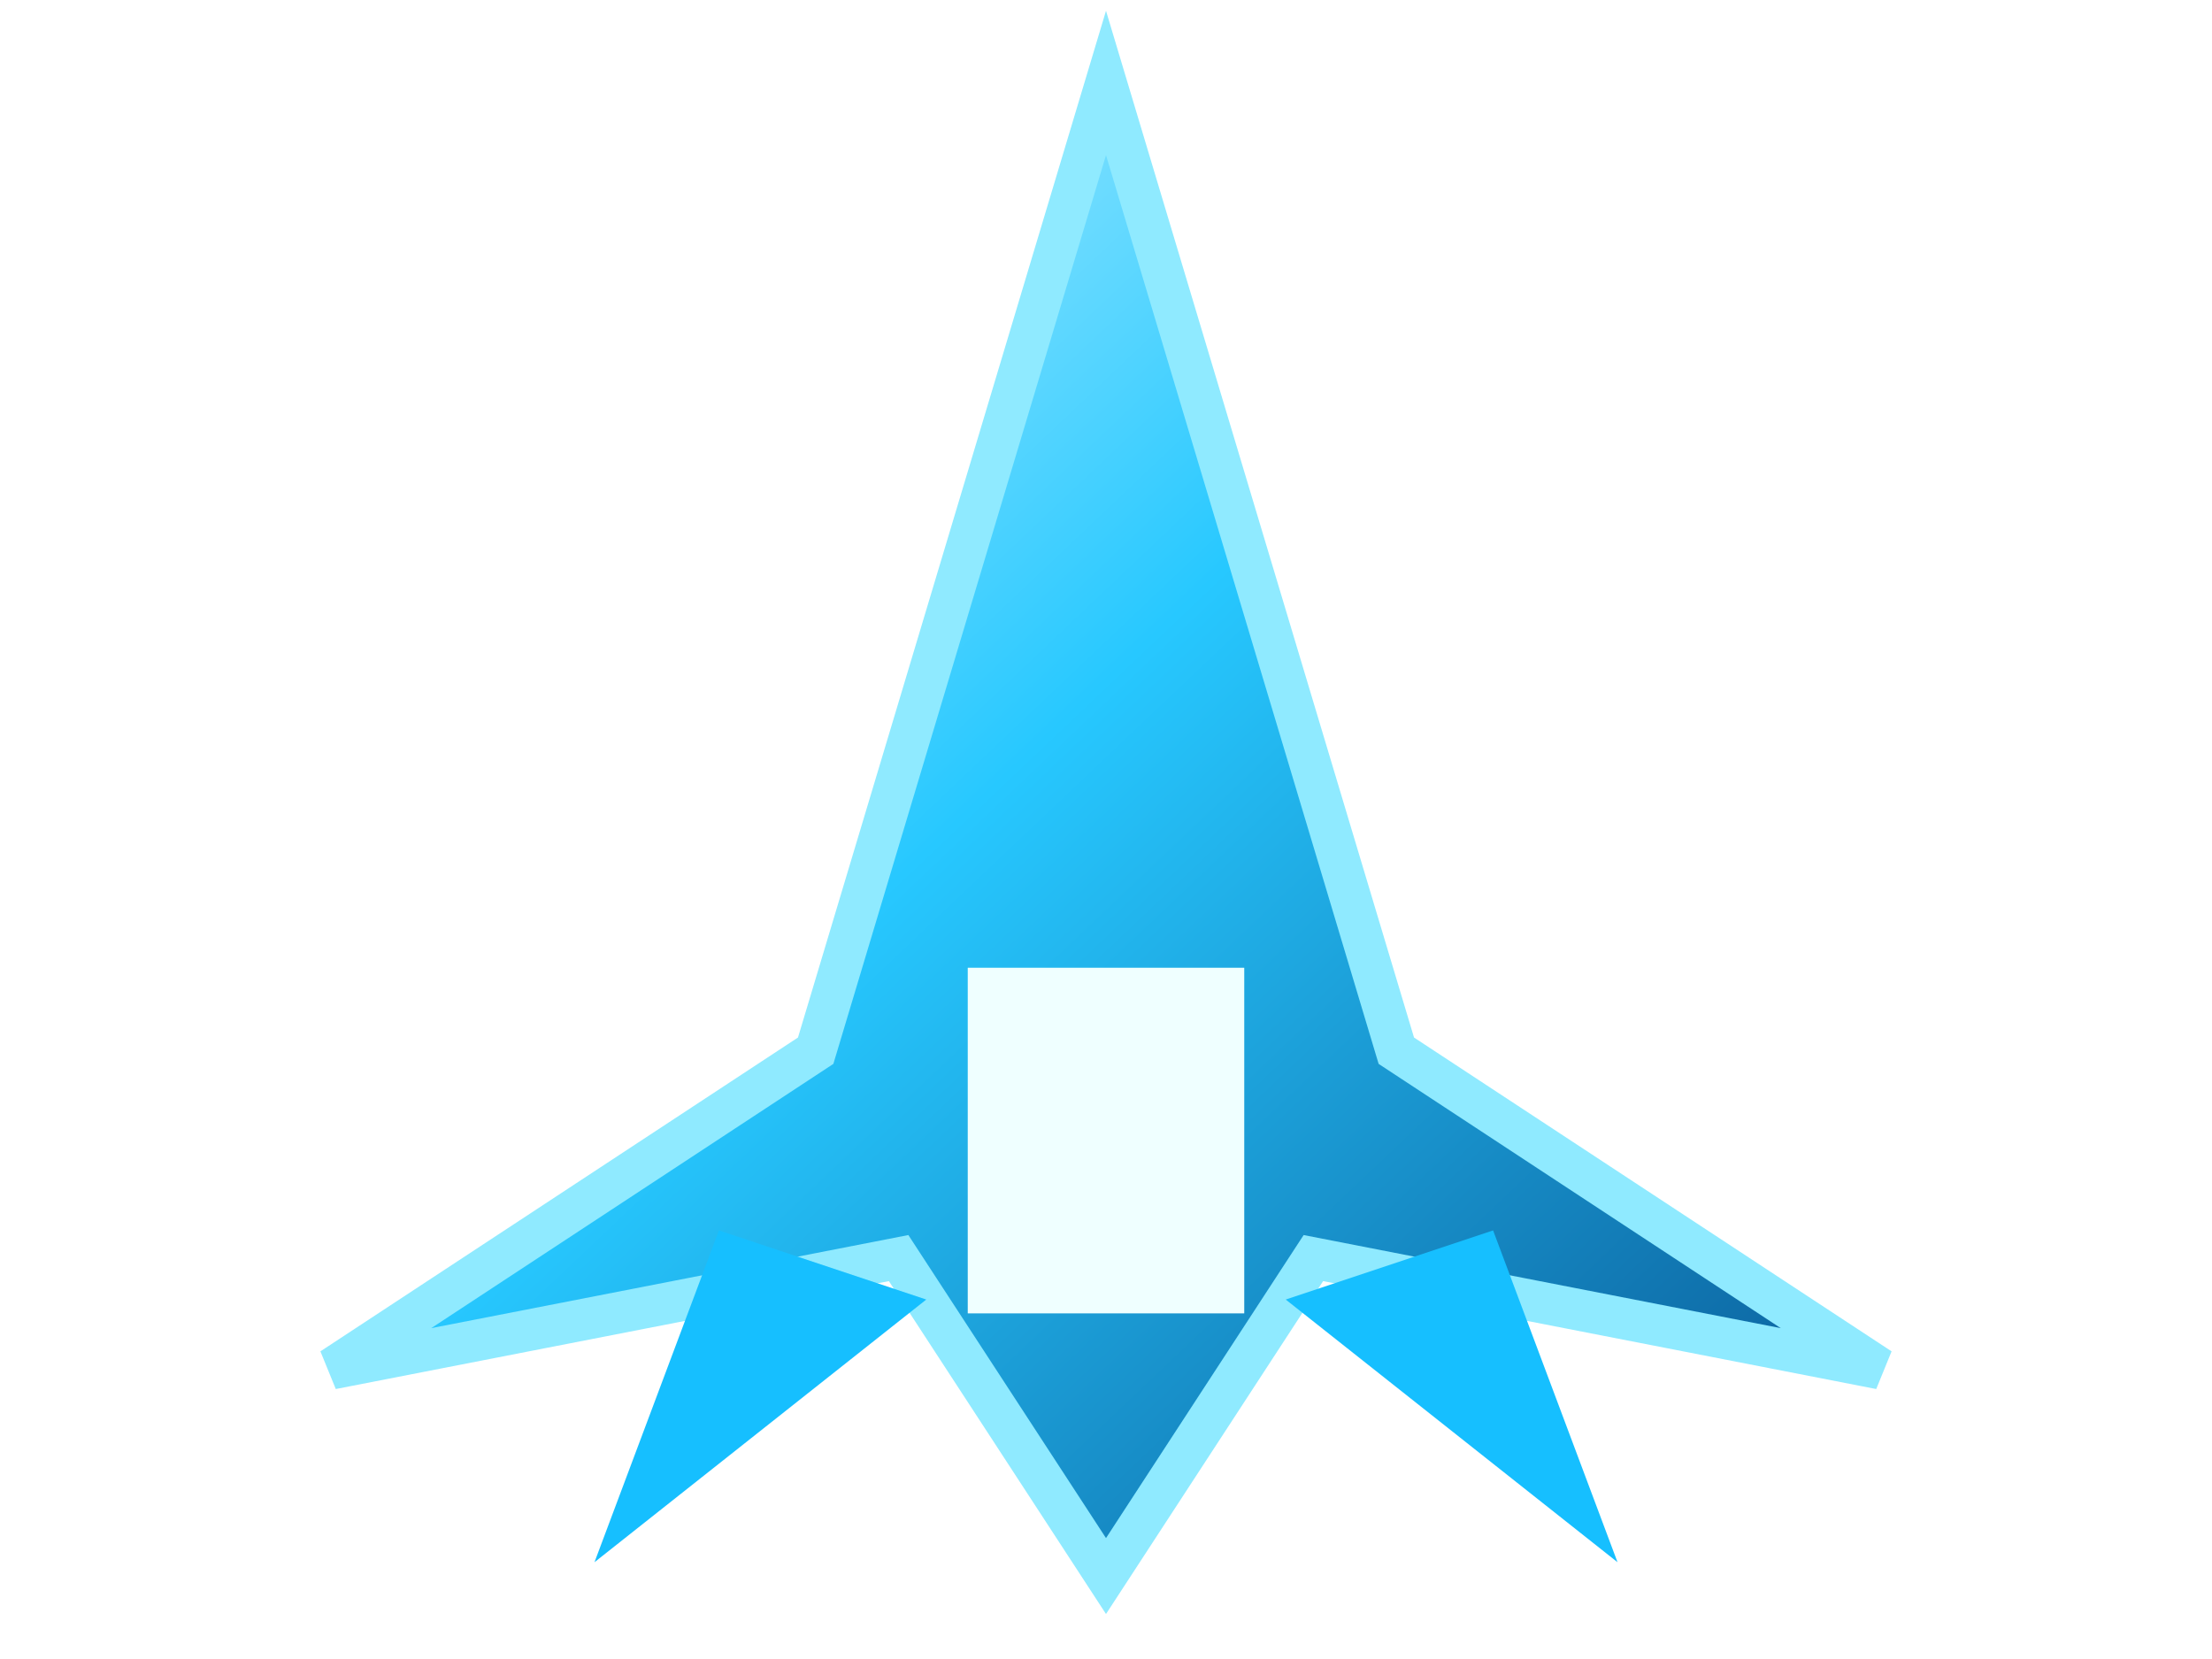
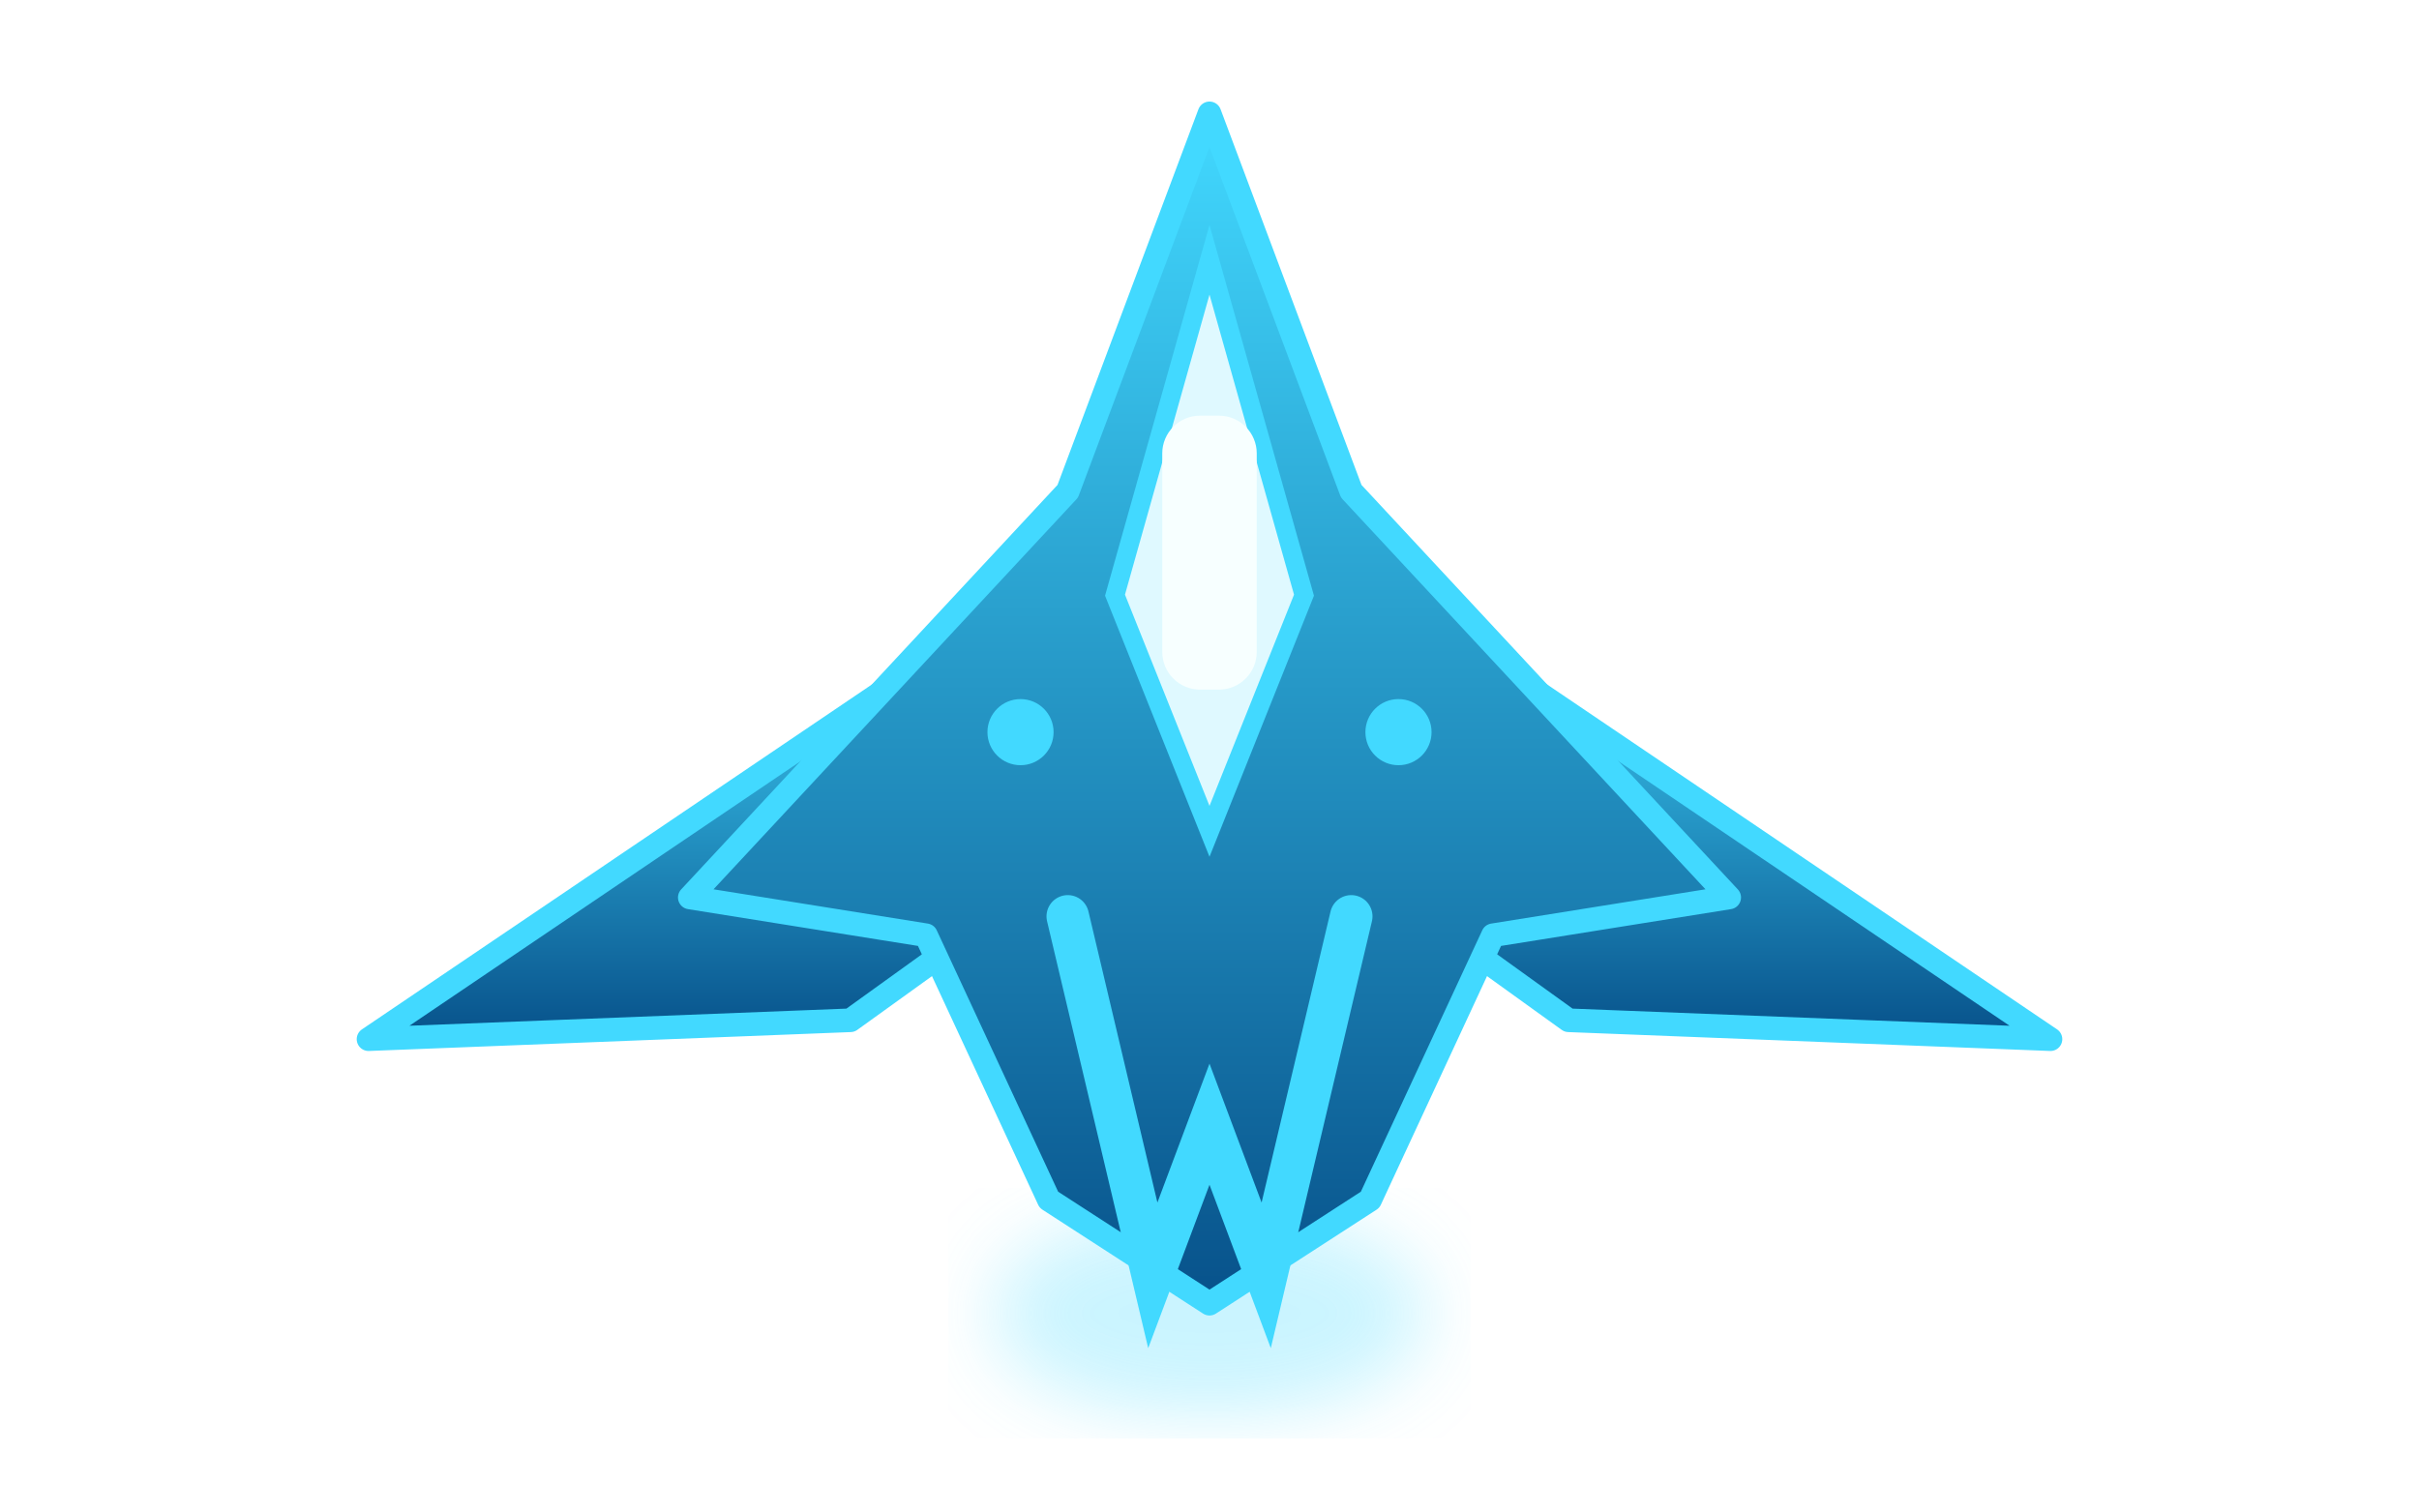
- <svg xmlns="http://www.w3.org/2000/svg" viewBox="0 0 160 120">
+ <svg xmlns="http://www.w3.org/2000/svg" width="512" height="320" viewBox="0 0 512 320">
  <defs>
-     <linearGradient id="g" y2="1">
-       <stop stop-color="#dffbff" />
-       <stop offset=".45" stop-color="#27c8ff" />
-       <stop offset="1" stop-color="#07528f" />
+     <linearGradient id="h" x1="0" y1="0" x2="0" y2="1">
+       <stop stop-color="#42d9ff" />
+       <stop offset="1" stop-color="#07518a" />
    </linearGradient>
+     <filter id="g">
+       <feGaussianBlur stdDeviation="8" />
+     </filter>
  </defs>
-   <path d="M80 6 101 76 136 99 95 91 80 114 65 91 24 99 59 76Z" fill="url(#g)" stroke="#8feaff" stroke-width="3" />
-   <path d="M70 70h20v25H70z" fill="#efffff" />
-   <path d="M52 89 43 113l24-19m41-5 9 24-24-19" fill="#16bfff" />
+   <g opacity=".28" fill="#42d9ff" filter="url(#g)">
+     <ellipse cx="256" cy="278" rx="46" ry="22" />
+   </g>
+   <g fill="url(#h)" stroke="#42d9ff" stroke-width="5" stroke-linejoin="round">
+     <path d="M214 128 L78 220 L180 216 L230 180 Z" />
+     <path d="M298 128 L434 220 L332 216 L282 180 Z" />
+     <path d="M256 24 L286 104 L366 190 L316 198 L290 254 L256 276 L222 254 L196 198 L146 190 L226 104 Z" />
+   </g>
+   <path d="M256 55 L276 126 L256 176 L236 126 Z" fill="#dff9ff" stroke="#42d9ff" stroke-width="4" />
+   <rect x="246" y="88" width="20" height="58" rx="8" fill="#f7ffff" />
+   <path d="M226 194 L244 270 L256 238 L268 270 L286 194" fill="none" stroke="#42d9ff" stroke-width="9" stroke-linecap="round" />
+   <circle cx="216" cy="155" r="7" fill="#42d9ff" />
+   <circle cx="296" cy="155" r="7" fill="#42d9ff" />
</svg>
